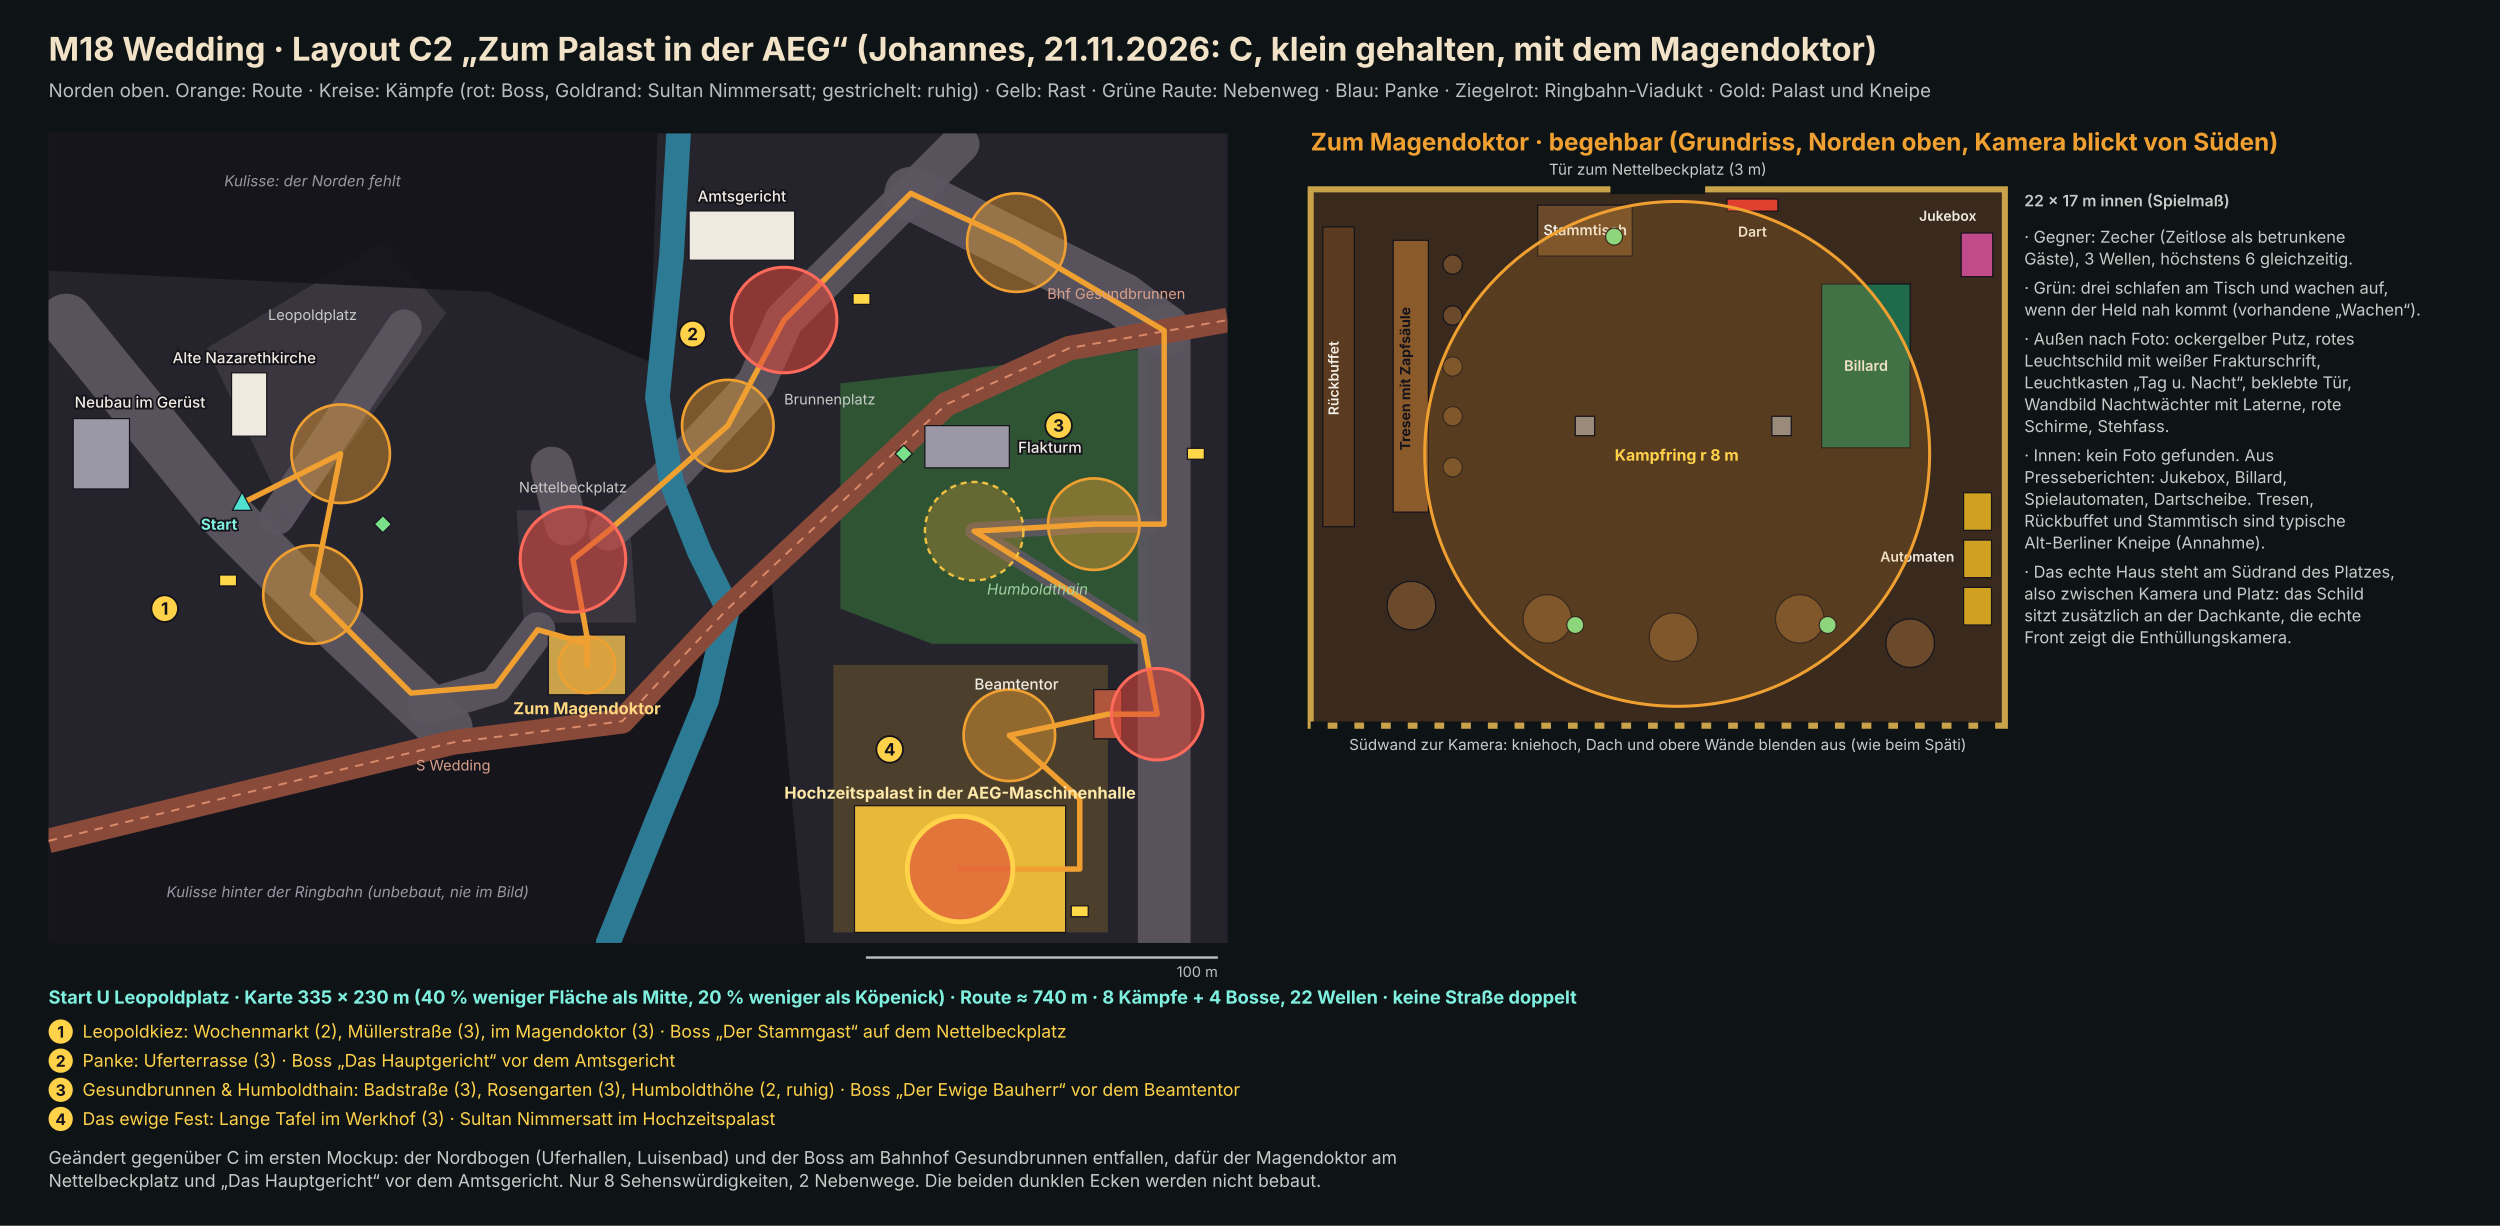
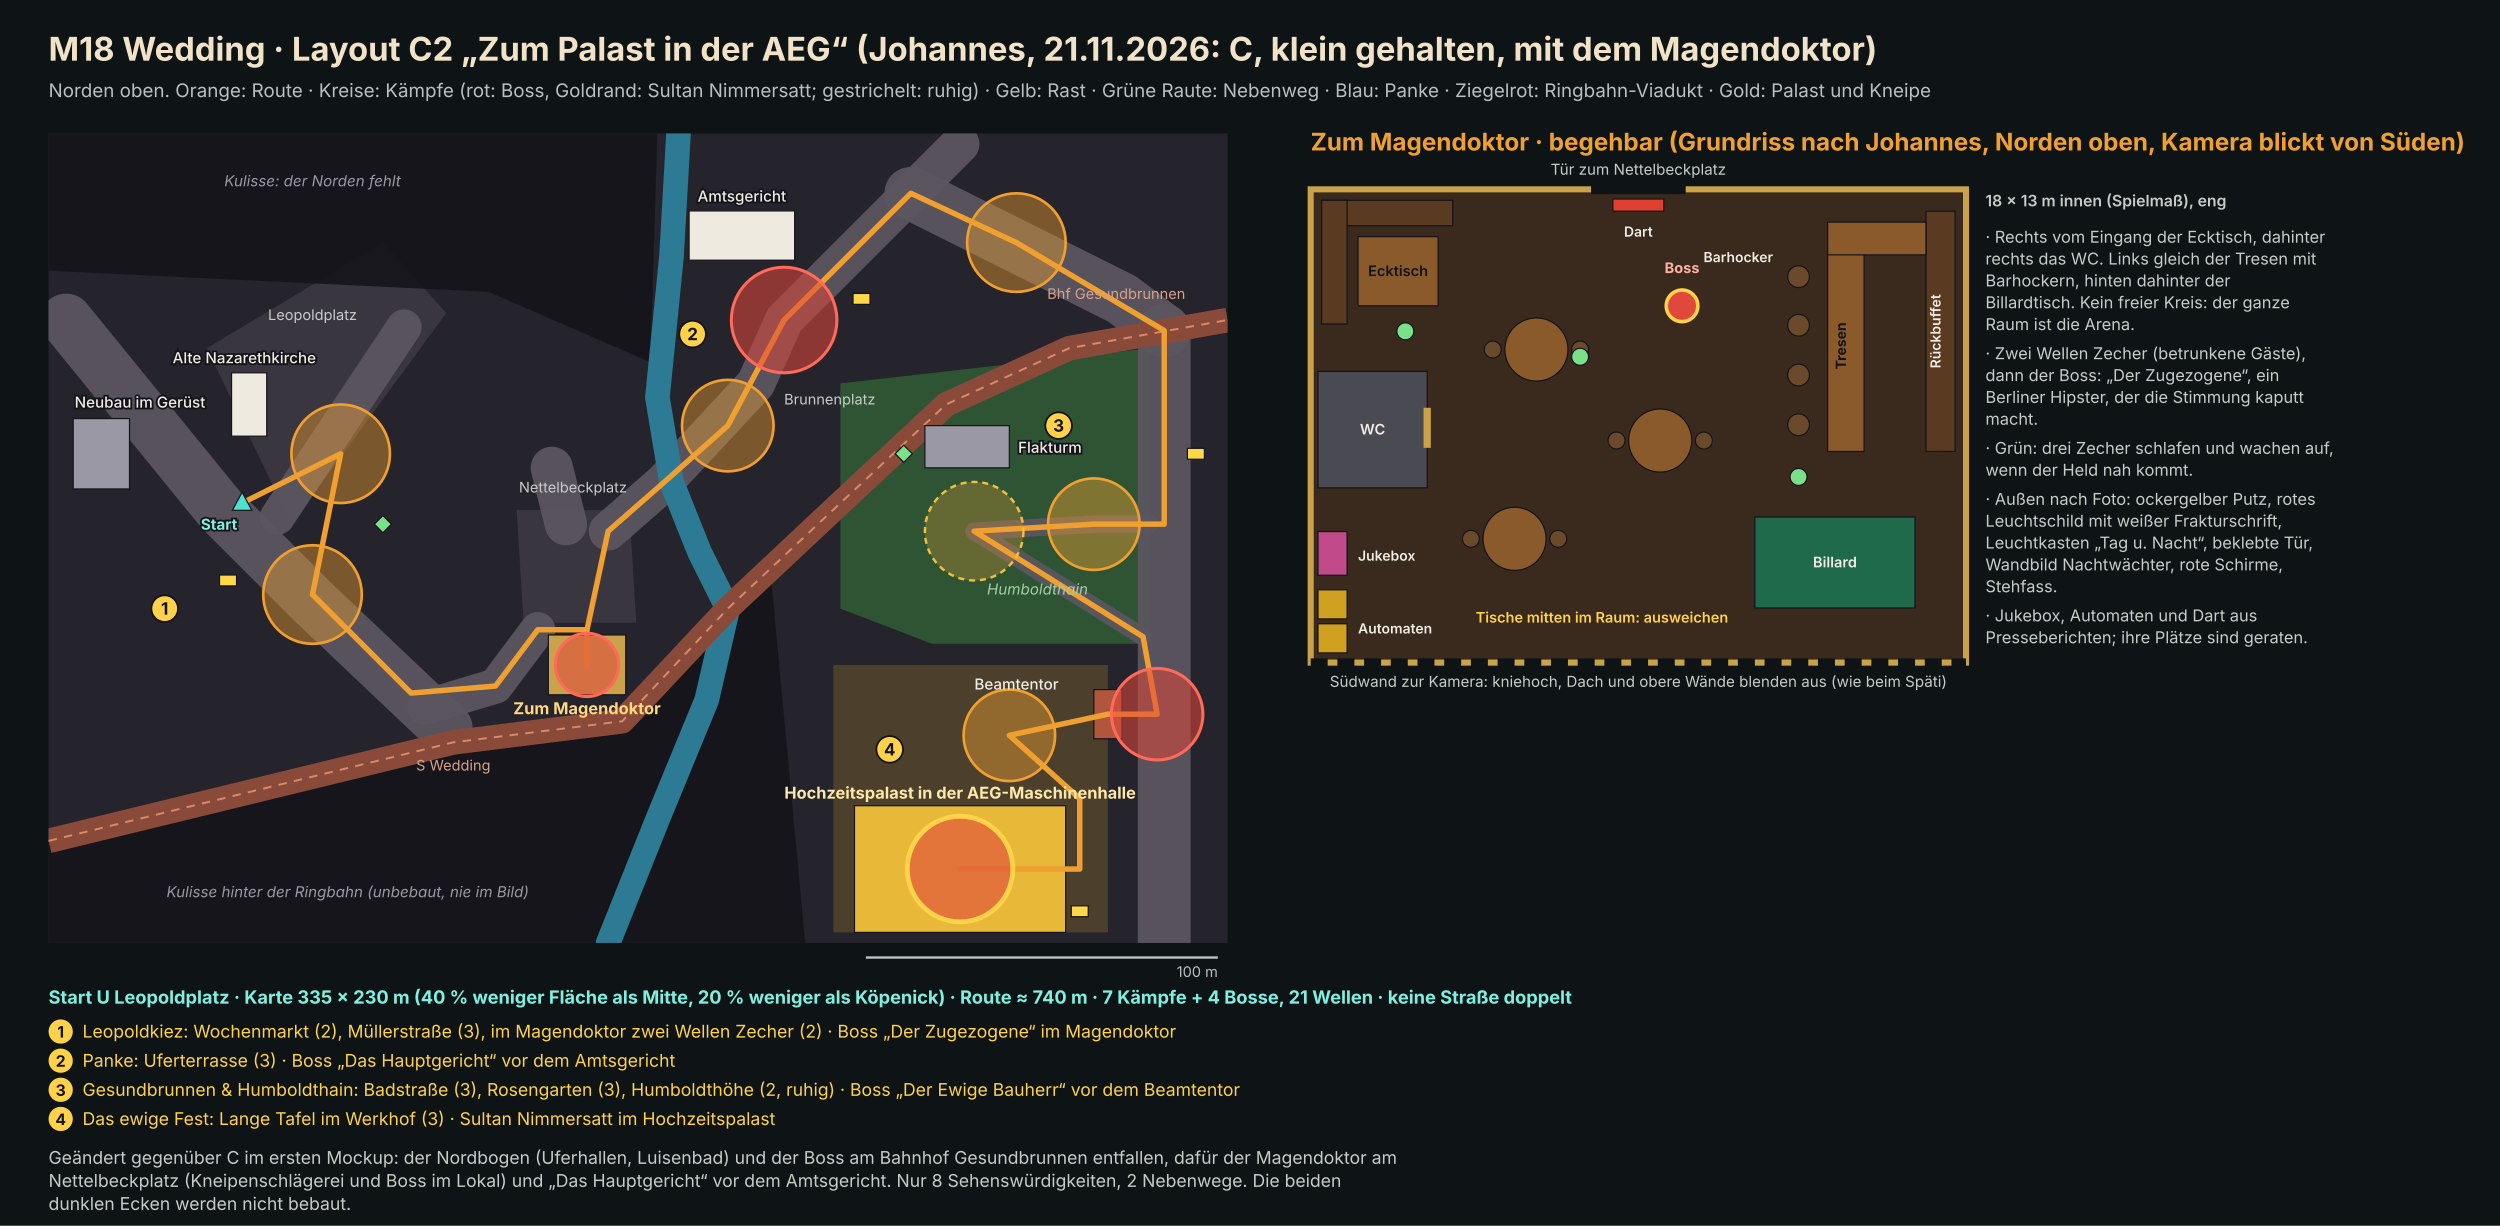
<svg xmlns="http://www.w3.org/2000/svg" width="2060" height="1010" viewBox="0 0 2060 1010" font-family="Inter,Segoe UI,Arial,sans-serif">
  <rect width="2060" height="1010" fill="#0e1416" />
  <text x="40.0" y="50.0" fill="#f2e3c8" font-size="27" font-weight="700" text-anchor="start">M18 Wedding · Layout C2 „Zum Palast in der AEG“ (Johannes, 21.11.2026: C, klein gehalten, mit dem Magendoktor)</text>
  <text x="40.0" y="80.0" fill="#b8c0c0" font-size="15.5" font-weight="400" text-anchor="start">Norden oben. Orange: Route · Kreise: Kämpfe (rot: Boss, Goldrand: Sultan Nimmersatt; gestrichelt: ruhig) · Gelb: Rast · Grüne Raute: Nebenweg · Blau: Panke · Ziegelrot: Ringbahn-Viadukt · Gold: Palast und Kneipe</text>
  <rect x="40" y="110" width="971.5" height="667.0" fill="#25232b" />
  <clipPath id="cC2">
    <rect x="40" y="110" width="971.5" height="667.0" />
  </clipPath>
  <g clip-path="url(#cC2)">
    <polygon points="692.5,315.9 947.7,286.9 947.7,530.5 767.9,530.5 692.5,501.5" fill="#2f5a36" fill-opacity="0.9" />
    <polygon points="170.5,286.9 315.5,199.9 367.7,257.9 240.1,431.9" fill="#3a3640" fill-opacity="1.0" />
    <polygon points="425.7,420.3 518.5,420.3 524.3,513.1 431.5,513.1" fill="#3a3640" fill-opacity="1.0" />
    <polygon points="686.7,547.9 912.9,547.9 912.9,768.3 686.7,768.3" fill="#e8b838" fill-opacity="0.2" />
    <polygon points="40.0,692.9 373.5,611.7 512.7,594.3 599.7,501.5 634.5,466.7 663.5,777.0 40.0,777.0" fill="#15141a" fill-opacity="0.9" />
    <polygon points="40.0,110.0 541.7,110.0 535.9,298.5 402.5,240.5 40.0,223.1" fill="#15141a" fill-opacity="0.9" />
    <polyline points="54.5,263.7 182.1,420.3 257.5,495.7 367.7,600.1" fill="none" stroke="#5b5661" stroke-width="43.5" stroke-linejoin="round" stroke-linecap="round" stroke-opacity="0.92" />
    <polyline points="228.5,426.1 332.9,269.5" fill="none" stroke="#5b5661" stroke-width="29.0" stroke-linejoin="round" stroke-linecap="round" stroke-opacity="0.92" />
    <polyline points="350.3,582.7 408.3,565.3 443.1,518.9" fill="none" stroke="#5b5661" stroke-width="29.0" stroke-linejoin="round" stroke-linecap="round" stroke-opacity="0.92" />
    <polyline points="454.7,385.5 466.3,431.9" fill="none" stroke="#5b5661" stroke-width="34.8" stroke-linejoin="round" stroke-linecap="round" stroke-opacity="0.92" />
    <polyline points="501.1,437.7 547.5,397.1 622.9,315.9 646.1,263.7 750.5,159.3 791.1,118.7" fill="none" stroke="#5b5661" stroke-width="31.9" stroke-linejoin="round" stroke-linecap="round" stroke-opacity="0.92" />
    <polyline points="750.5,159.3 843.3,205.7 924.5,246.3 959.3,272.4" fill="none" stroke="#5b5661" stroke-width="43.5" stroke-linejoin="round" stroke-linecap="round" stroke-opacity="0.92" />
    <polyline points="959.3,272.4 959.3,431.9 959.3,588.5 959.3,777.0" fill="none" stroke="#5b5661" stroke-width="43.5" stroke-linejoin="round" stroke-linecap="round" stroke-opacity="0.92" />
    <polyline points="947.7,431.9 901.3,431.9 802.7,437.7 941.9,524.7" fill="none" stroke="#5b5661" stroke-width="14.5" stroke-linejoin="round" stroke-linecap="round" stroke-opacity="0.92" />
    <polyline points="559.1,110.0 553.3,211.5 541.7,327.5 553.3,397.1 576.5,455.1 599.7,501.5 582.3,576.9 541.7,675.5 501.1,777.0" fill="none" stroke="#2c7a94" stroke-width="20.3" stroke-linejoin="round" stroke-linecap="round" />
    <polyline points="40.0,692.9 373.5,611.7 512.7,594.3 599.7,501.5 692.5,414.5 779.5,333.3 881.0,286.9 1011.5,263.7" fill="none" stroke="#8a4a3a" stroke-width="20.3" stroke-linejoin="round" />
    <polyline points="40.0,692.9 373.5,611.7 512.7,594.3 599.7,501.5 692.5,414.5 779.5,333.3 881.0,286.9 1011.5,263.7" fill="none" stroke="#d98a6a" stroke-width="1.6" stroke-dasharray="7 6" />
    <rect x="704.1" y="663.9" width="174.0" height="104.4" fill="#e8b838" stroke="#14121a" stroke-width="1" />
    <rect x="190.8" y="307.2" width="29.0" height="52.2" fill="#efeae0" stroke="#14121a" stroke-width="1" />
    <text x="201.3" y="299.3" fill="#f1ede4" font-size="12.5" font-weight="500" text-anchor="middle" paint-order="stroke" stroke="#15141a" stroke-width="3">Alte Nazarethkirche</text>
    <rect x="60.3" y="344.9" width="46.4" height="58.0" fill="#9a98a4" stroke="#14121a" stroke-width="1" />
    <text x="61.5" y="335.9" fill="#f1ede4" font-size="12.5" font-weight="500" text-anchor="start" paint-order="stroke" stroke="#15141a" stroke-width="3">Neubau im Gerüst</text>
    <rect x="451.8" y="523.2" width="63.8" height="49.3" fill="#c9a24a" stroke="#14121a" stroke-width="1" />
    <rect x="762.1" y="350.7" width="69.6" height="34.8" fill="#9a98a4" stroke="#14121a" stroke-width="1" />
    <text x="838.9" y="373.1" fill="#f1ede4" font-size="12.5" font-weight="500" text-anchor="start" paint-order="stroke" stroke="#15141a" stroke-width="3">Flakturm</text>
    <rect x="901.3" y="568.2" width="23.2" height="40.6" fill="#b0563c" stroke="#14121a" stroke-width="1" />
    <rect x="567.8" y="173.8" width="87.0" height="40.6" fill="#efeae0" stroke="#14121a" stroke-width="1" />
    <text x="611.3" y="166.1" fill="#f1ede4" font-size="12.5" font-weight="500" text-anchor="middle" paint-order="stroke" stroke="#15141a" stroke-width="3">Amtsgericht</text>
-     <polyline points="199.5,414.5 280.7,373.9 257.5,489.9 338.7,571.1 408.3,565.3 443.1,518.9 483.7,530.5 483.7,547.9 483.7,524.7 472.1,460.9 501.1,437.7 547.5,397.1 599.7,350.7 646.1,263.7 750.5,159.3 837.5,199.9 959.3,272.4 959.3,431.9 901.3,431.9 802.7,437.7 941.9,524.7 953.5,588.5 912.9,588.5 831.7,605.9 889.7,658.1 889.7,716.1 791.1,716.1" fill="none" stroke="#f0a030" stroke-width="4.5" stroke-linejoin="round" stroke-linecap="round" />
+     <polyline points="199.5,414.5 280.7,373.9 257.5,489.9 338.7,571.1 408.3,565.3 443.1,518.9 483.7,518.9 483.7,547.9 483.7,518.9 501.1,437.7 547.5,397.1 599.7,350.7 646.1,263.7 750.5,159.3 837.5,199.9 959.3,272.4 959.3,431.9 901.3,431.9 802.7,437.7 941.9,524.7 953.5,588.5 912.9,588.5 831.7,605.9 889.7,658.1 889.7,716.1 791.1,716.1" fill="none" stroke="#f0a030" stroke-width="4.5" stroke-linejoin="round" stroke-linecap="round" />
    <circle cx="280.7" cy="373.9" r="40.6" fill="#f0a030" fill-opacity="0.42" stroke="#f0a030" stroke-width="2.2" />
    <circle cx="257.5" cy="489.9" r="40.6" fill="#f0a030" fill-opacity="0.42" stroke="#f0a030" stroke-width="2.2" />
-     <circle cx="483.7" cy="547.9" r="23.2" fill="#f0a030" fill-opacity="0.42" stroke="#f0a030" stroke-width="2.2" />
-     <circle cx="472.1" cy="460.9" r="43.5" fill="#e0483c" fill-opacity="0.55" stroke="#ff6a5a" stroke-width="2.5" />
+     <circle cx="483.7" cy="547.9" r="26.1" fill="#e0483c" fill-opacity="0.55" stroke="#ff6a5a" stroke-width="2.5" />
    <circle cx="599.7" cy="350.7" r="37.7" fill="#f0a030" fill-opacity="0.42" stroke="#f0a030" stroke-width="2.2" />
    <circle cx="646.1" cy="263.7" r="43.5" fill="#e0483c" fill-opacity="0.55" stroke="#ff6a5a" stroke-width="2.5" />
    <circle cx="837.5" cy="199.9" r="40.6" fill="#f0a030" fill-opacity="0.42" stroke="#f0a030" stroke-width="2.2" />
    <circle cx="901.3" cy="431.9" r="37.7" fill="#f0a030" fill-opacity="0.42" stroke="#f0a030" stroke-width="2.2" />
    <circle cx="802.7" cy="437.7" r="40.6" fill="#f0a030" fill-opacity="0.28" stroke="#f0c040" stroke-width="2" stroke-dasharray="5 4" />
    <circle cx="953.5" cy="588.5" r="37.7" fill="#e0483c" fill-opacity="0.55" stroke="#ff6a5a" stroke-width="2.5" />
    <circle cx="831.7" cy="605.9" r="37.7" fill="#f0a030" fill-opacity="0.42" stroke="#f0a030" stroke-width="2.2" />
    <circle cx="791.1" cy="716.1" r="43.5" fill="#e0483c" fill-opacity="0.6" stroke="#ffd24a" stroke-width="4" />
    <rect x="180.9" y="473.8" width="14" height="9" fill="#ffd84a" stroke="#14121a" />
    <rect x="702.9" y="241.8" width="14" height="9" fill="#ffd84a" stroke="#14121a" />
    <rect x="978.4" y="369.4" width="14" height="9" fill="#ffd84a" stroke="#14121a" />
    <rect x="882.7" y="746.4" width="14" height="9" fill="#ffd84a" stroke="#14121a" />
    <rect x="310.5" y="426.9" width="10" height="10" fill="#7be08a" stroke="#14121a" transform="rotate(45 315.5 431.9)" />
    <rect x="739.7" y="368.9" width="10" height="10" fill="#7be08a" stroke="#14121a" transform="rotate(45 744.7 373.9)" />
    <circle cx="135.7" cy="501.5" r="11" fill="#ffd24a" stroke="#14121a" stroke-width="1.5" />
    <text x="135.7" y="506.5" fill="#14121a" font-size="14" font-weight="700" text-anchor="middle">1</text>
    <circle cx="570.7" cy="275.3" r="11" fill="#ffd24a" stroke="#14121a" stroke-width="1.5" />
    <text x="570.7" y="280.3" fill="#14121a" font-size="14" font-weight="700" text-anchor="middle">2</text>
    <circle cx="872.3" cy="350.7" r="11" fill="#ffd24a" stroke="#14121a" stroke-width="1.5" />
    <text x="872.3" y="355.7" fill="#14121a" font-size="14" font-weight="700" text-anchor="middle">3</text>
    <circle cx="733.1" cy="617.5" r="11" fill="#ffd24a" stroke="#14121a" stroke-width="1.5" />
    <text x="733.1" y="622.5" fill="#14121a" font-size="14" font-weight="700" text-anchor="middle">4</text>
    <text x="791.1" y="658.1" fill="#ffe9a8" font-size="13.5" font-weight="700" text-anchor="middle">Hochzeitspalast in der AEG-Maschinenhalle</text>
    <text x="483.7" y="588.5" fill="#ffd880" font-size="13.5" font-weight="700" text-anchor="middle">Zum Magendoktor</text>
    <text x="872.3" y="568.2" fill="#f1ede4" font-size="12.5" font-weight="500" text-anchor="end">Beamtentor</text>
    <text x="373.5" y="634.9" fill="#d9a08a" font-size="12" font-weight="400" text-anchor="middle">S Wedding</text>
    <text x="976.7" y="246.3" fill="#d9a08a" font-size="12" font-weight="400" text-anchor="end">Bhf Gesundbrunnen</text>
    <text x="472.1" y="405.8" fill="#c8ccc8" font-size="12" font-weight="400" text-anchor="middle">Nettelbeckplatz</text>
    <text x="646.1" y="333.3" fill="#c8ccc8" font-size="12" font-weight="400" text-anchor="start">Brunnenplatz</text>
    <text x="257.5" y="263.7" fill="#c8ccc8" font-size="12" font-weight="400" text-anchor="middle">Leopoldplatz</text>
    <text x="257.5" y="153.5" fill="#9a98a4" font-size="12.5" font-weight="400" text-anchor="middle" font-style="italic">Kulisse: der Norden fehlt</text>
    <text x="286.5" y="739.3" fill="#9a98a4" font-size="12.5" font-weight="400" text-anchor="middle" font-style="italic">Kulisse hinter der Ringbahn (unbebaut, nie im Bild)</text>
    <text x="854.9" y="489.9" fill="#9fd0a0" font-size="12.5" font-weight="400" text-anchor="middle" font-style="italic">Humboldthain</text>
    <polygon points="199.5,405.5 207.5,420.5 191.5,420.5" fill="#4fe0d0" stroke="#14121a" />
    <text x="195.5" y="436.5" fill="#7ff0e0" font-size="12.5" font-weight="700" text-anchor="end" paint-order="stroke" stroke="#15141a" stroke-width="3">Start</text>
  </g>
  <line x1="713.5" y1="789.0" x2="1003.5" y2="789.0" stroke="#b8c0c0" stroke-width="2" />
  <text x="1003.5" y="805.0" fill="#b8c0c0" font-size="12" font-weight="400" text-anchor="end">100 m</text>
-   <text x="40.0" y="827.0" fill="#7ff0e0" font-size="15" font-weight="700" text-anchor="start">Start U Leopoldplatz · Karte 335 × 230 m (40 % weniger Fläche als Mitte, 20 % weniger als Köpenick) · Route ≈ 740 m · 8 Kämpfe + 4 Bosse, 22 Wellen · keine Straße doppelt</text>
+   <text x="40.0" y="827.0" fill="#7ff0e0" font-size="15" font-weight="700" text-anchor="start">Start U Leopoldplatz · Karte 335 × 230 m (40 % weniger Fläche als Mitte, 20 % weniger als Köpenick) · Route ≈ 740 m · 7 Kämpfe + 4 Bosse, 21 Wellen · keine Straße doppelt</text>
  <circle cx="50" cy="850.0" r="10" fill="#ffd24a" />
  <text x="50.0" y="855.0" fill="#14121a" font-size="13" font-weight="700" text-anchor="middle">1</text>
-   <text x="68.0" y="855.0" fill="#ffd24a" font-size="14.5" font-weight="400" text-anchor="start">Leopoldkiez: Wochenmarkt (2), Müllerstraße (3), im Magendoktor (3) · Boss „Der Stammgast“ auf dem Nettelbeckplatz</text>
+   <text x="68.0" y="855.0" fill="#ffd24a" font-size="14.5" font-weight="400" text-anchor="start">Leopoldkiez: Wochenmarkt (2), Müllerstraße (3), im Magendoktor zwei Wellen Zecher (2) · Boss „Der Zugezogene“ im Magendoktor</text>
  <circle cx="50" cy="874.0" r="10" fill="#ffd24a" />
  <text x="50.0" y="879.0" fill="#14121a" font-size="13" font-weight="700" text-anchor="middle">2</text>
  <text x="68.0" y="879.0" fill="#ffd24a" font-size="14.5" font-weight="400" text-anchor="start">Panke: Uferterrasse (3) · Boss „Das Hauptgericht“ vor dem Amtsgericht</text>
  <circle cx="50" cy="898.0" r="10" fill="#ffd24a" />
  <text x="50.0" y="903.0" fill="#14121a" font-size="13" font-weight="700" text-anchor="middle">3</text>
  <text x="68.0" y="903.0" fill="#ffd24a" font-size="14.5" font-weight="400" text-anchor="start">Gesundbrunnen &amp; Humboldthain: Badstraße (3), Rosengarten (3), Humboldthöhe (2, ruhig) · Boss „Der Ewige Bauherr“ vor dem Beamtentor</text>
  <circle cx="50" cy="922.0" r="10" fill="#ffd24a" />
  <text x="50.0" y="927.0" fill="#14121a" font-size="13" font-weight="700" text-anchor="middle">4</text>
  <text x="68.0" y="927.0" fill="#ffd24a" font-size="14.5" font-weight="400" text-anchor="start">Das ewige Fest: Lange Tafel im Werkhof (3) · Sultan Nimmersatt im Hochzeitspalast</text>
  <text x="40.0" y="959.0" fill="#c8ccc8" font-size="14.5" font-weight="400" text-anchor="start">Geändert gegenüber C im ersten Mockup: der Nordbogen (Uferhallen, Luisenbad) und der Boss am Bahnhof Gesundbrunnen entfallen, dafür der Magendoktor am</text>
-   <text x="40.0" y="978.0" fill="#c8ccc8" font-size="14.5" font-weight="400" text-anchor="start">Nettelbeckplatz und „Das Hauptgericht“ vor dem Amtsgericht. Nur 8 Sehenswürdigkeiten, 2 Nebenwege. Die beiden dunklen Ecken werden nicht bebaut.</text>
-   <text x="1080.0" y="124.0" fill="#f0a030" font-size="20" font-weight="700" text-anchor="start">Zum Magendoktor · begehbar (Grundriss, Norden oben, Kamera blickt von Süden)</text>
-   <rect x="1080" y="156" width="572.0" height="442.0" fill="#3a2a1e" stroke="#c9a24a" stroke-width="5" />
-   <rect x="1327.0" y="152" width="78.0" height="8" fill="#0e1416" />
-   <text x="1366.0" y="144.0" fill="#c8ccc8" font-size="12.5" font-weight="400" text-anchor="middle">Tür zum Nettelbeckplatz (3 m)</text>
-   <rect x="1090" y="187" width="26" height="247" fill="#5a3a20" stroke="#14121a" />
-   <text x="1103.4" y="312.0" fill="#f1ede4" font-size="11.5" font-weight="600" text-anchor="middle" transform="rotate(-90 1103 312)">Rückbuffet</text>
-   <rect x="1148" y="198" width="29" height="224" fill="#8a5a2a" stroke="#14121a" />
-   <text x="1161.9" y="312.0" fill="#14121a" font-size="11.5" font-weight="700" text-anchor="middle" transform="rotate(-90 1162 312)">Tresen mit Zapfsäule</text>
-   <circle cx="1197" cy="218" r="8" fill="#6a4a2a" stroke="#14121a" />
-   <circle cx="1197" cy="260" r="8" fill="#6a4a2a" stroke="#14121a" />
-   <circle cx="1197" cy="302" r="8" fill="#6a4a2a" stroke="#14121a" />
-   <circle cx="1197" cy="343" r="8" fill="#6a4a2a" stroke="#14121a" />
-   <circle cx="1197" cy="385" r="8" fill="#6a4a2a" stroke="#14121a" />
-   <rect x="1501" y="234" width="73" height="135" fill="#1f6a4a" stroke="#14121a" />
-   <text x="1537.6" y="305.6" fill="#f1ede4" font-size="12" font-weight="600" text-anchor="middle">Billard</text>
-   <rect x="1616" y="192" width="26" height="36" fill="#c04a8a" stroke="#14121a" />
-   <text x="1628.6" y="182.0" fill="#f1ede4" font-size="11.5" font-weight="600" text-anchor="end">Jukebox</text>
-   <rect x="1618" y="406" width="23" height="31" fill="#d0a020" stroke="#14121a" />
-   <rect x="1618" y="445" width="23" height="31" fill="#d0a020" stroke="#14121a" />
-   <rect x="1618" y="484" width="23" height="31" fill="#d0a020" stroke="#14121a" />
-   <text x="1610.4" y="462.8" fill="#f1ede4" font-size="11.5" font-weight="600" text-anchor="end">Automaten</text>
-   <rect x="1423" y="164" width="42" height="10" fill="#e04030" stroke="#14121a" />
-   <text x="1444.0" y="195.0" fill="#f1ede4" font-size="11.5" font-weight="600" text-anchor="middle">Dart</text>
-   <rect x="1267" y="169" width="78" height="42" fill="#6a4a2a" stroke="#14121a" />
-   <text x="1306.2" y="193.8" fill="#f1ede4" font-size="12" font-weight="600" text-anchor="middle">Stammtisch</text>
-   <circle cx="1275" cy="510" r="20" fill="#6a4a2a" stroke="#14121a" />
-   <circle cx="1379" cy="525" r="20" fill="#6a4a2a" stroke="#14121a" />
-   <circle cx="1483" cy="510" r="20" fill="#6a4a2a" stroke="#14121a" />
-   <circle cx="1574" cy="530" r="20" fill="#6a4a2a" stroke="#14121a" />
-   <circle cx="1163" cy="499" r="20" fill="#6a4a2a" stroke="#14121a" />
-   <circle cx="1298" cy="515" r="7" fill="#7be08a" stroke="#14121a" />
-   <circle cx="1506" cy="515" r="7" fill="#7be08a" stroke="#14121a" />
-   <circle cx="1330" cy="195" r="7" fill="#7be08a" stroke="#14121a" />
-   <circle cx="1382" cy="374" r="208" fill="#f0a030" fill-opacity="0.16" stroke="#f0a030" stroke-width="2.5" />
-   <text x="1381.6" y="379.6" fill="#ffd24a" font-size="13" font-weight="700" text-anchor="middle">Kampfring r 8 m</text>
-   <rect x="1298" y="343" width="16" height="16" fill="#9a8a7a" stroke="#14121a" />
-   <rect x="1460" y="343" width="16" height="16" fill="#9a8a7a" stroke="#14121a" />
-   <line x1="1080" y1="598.0" x2="1652.0" y2="598.0" stroke="#0e1416" stroke-width="7" stroke-dasharray="14 8" />
-   <text x="1366.0" y="618.0" fill="#c8ccc8" font-size="12.5" font-weight="400" text-anchor="middle">Südwand zur Kamera: kniehoch, Dach und obere Wände blenden aus (wie beim Späti)</text>
-   <text x="1668.0" y="170.0" fill="#c8ccc8" font-size="13" font-weight="600" text-anchor="start">22 × 17 m innen (Spielmaß)</text>
-   <text x="1668.0" y="200.0" fill="#c8ccc8" font-size="13.5" font-weight="400" text-anchor="start">· Gegner: Zecher (Zeitlose als betrunkene</text>
-   <text x="1668.0" y="218.0" fill="#c8ccc8" font-size="13.5" font-weight="400" text-anchor="start">Gäste), 3 Wellen, höchstens 6 gleichzeitig.</text>
-   <text x="1668.0" y="242.0" fill="#c8ccc8" font-size="13.5" font-weight="400" text-anchor="start">· Grün: drei schlafen am Tisch und wachen auf,</text>
-   <text x="1668.0" y="260.0" fill="#c8ccc8" font-size="13.5" font-weight="400" text-anchor="start">wenn der Held nah kommt (vorhandene „Wachen“).</text>
-   <text x="1668.0" y="284.0" fill="#c8ccc8" font-size="13.5" font-weight="400" text-anchor="start">· Außen nach Foto: ockergelber Putz, rotes</text>
-   <text x="1668.0" y="302.0" fill="#c8ccc8" font-size="13.5" font-weight="400" text-anchor="start">Leuchtschild mit weißer Frakturschrift,</text>
-   <text x="1668.0" y="320.0" fill="#c8ccc8" font-size="13.5" font-weight="400" text-anchor="start">Leuchtkasten „Tag u. Nacht“, beklebte Tür,</text>
-   <text x="1668.0" y="338.0" fill="#c8ccc8" font-size="13.5" font-weight="400" text-anchor="start">Wandbild Nachtwächter mit Laterne, rote</text>
-   <text x="1668.0" y="356.0" fill="#c8ccc8" font-size="13.5" font-weight="400" text-anchor="start">Schirme, Stehfass.</text>
-   <text x="1668.0" y="380.0" fill="#c8ccc8" font-size="13.5" font-weight="400" text-anchor="start">· Innen: kein Foto gefunden. Aus</text>
-   <text x="1668.0" y="398.0" fill="#c8ccc8" font-size="13.5" font-weight="400" text-anchor="start">Presseberichten: Jukebox, Billard,</text>
-   <text x="1668.0" y="416.0" fill="#c8ccc8" font-size="13.5" font-weight="400" text-anchor="start">Spielautomaten, Dartscheibe. Tresen,</text>
-   <text x="1668.0" y="434.0" fill="#c8ccc8" font-size="13.5" font-weight="400" text-anchor="start">Rückbuffet und Stammtisch sind typische</text>
-   <text x="1668.0" y="452.0" fill="#c8ccc8" font-size="13.5" font-weight="400" text-anchor="start">Alt-Berliner Kneipe (Annahme).</text>
-   <text x="1668.0" y="476.0" fill="#c8ccc8" font-size="13.5" font-weight="400" text-anchor="start">· Das echte Haus steht am Südrand des Platzes,</text>
-   <text x="1668.0" y="494.0" fill="#c8ccc8" font-size="13.5" font-weight="400" text-anchor="start">also zwischen Kamera und Platz: das Schild</text>
-   <text x="1668.0" y="512.0" fill="#c8ccc8" font-size="13.5" font-weight="400" text-anchor="start">sitzt zusätzlich an der Dachkante, die echte</text>
-   <text x="1668.0" y="530.0" fill="#c8ccc8" font-size="13.5" font-weight="400" text-anchor="start">Front zeigt die Enthüllungskamera.</text>
+   <text x="40.0" y="978.0" fill="#c8ccc8" font-size="14.5" font-weight="400" text-anchor="start">Nettelbeckplatz (Kneipenschlägerei und Boss im Lokal) und „Das Hauptgericht“ vor dem Amtsgericht. Nur 8 Sehenswürdigkeiten, 2 Nebenwege. Die beiden</text>
+   <text x="40.0" y="997.0" fill="#c8ccc8" font-size="14.5" font-weight="400" text-anchor="start">dunklen Ecken werden nicht bebaut.</text>
+   <text x="1080.0" y="124.0" fill="#f0a030" font-size="20" font-weight="700" text-anchor="start">Zum Magendoktor · begehbar (Grundriss nach Johannes, Norden oben, Kamera blickt von Süden)</text>
+   <rect x="1080" y="156" width="540.0" height="390.0" fill="#3a2a1e" stroke="#c9a24a" stroke-width="5" />
+   <rect x="1311.0" y="152" width="78.0" height="8" fill="#0e1416" />
+   <text x="1350.0" y="144.0" fill="#c8ccc8" font-size="12.5" font-weight="400" text-anchor="middle">Tür zum Nettelbeckplatz</text>
+   <rect x="1089" y="165" width="108" height="21" fill="#5a3a20" stroke="#14121a" />
+   <rect x="1089" y="165" width="21" height="102" fill="#5a3a20" stroke="#14121a" />
+   <rect x="1119" y="195" width="66" height="57" fill="#8a5a2a" stroke="#14121a" />
+   <text x="1152.0" y="227.5" fill="#14121a" font-size="12" font-weight="600" text-anchor="middle">Ecktisch</text>
+   <rect x="1086" y="306" width="90" height="96" fill="#4a4a52" stroke="#14121a" />
+   <text x="1131.0" y="358.0" fill="#f1ede4" font-size="12" font-weight="600" text-anchor="middle">WC</text>
+   <rect x="1173" y="336" width="6" height="33" fill="#c9a24a" />
+   <rect x="1587" y="174" width="24" height="198" fill="#5a3a20" stroke="#14121a" />
+   <text x="1599.0" y="273.0" fill="#f1ede4" font-size="11.5" font-weight="600" text-anchor="middle" transform="rotate(-90 1599 273)">Rückbuffet</text>
+   <rect x="1506" y="186" width="30" height="186" fill="#8a5a2a" stroke="#14121a" />
+   <rect x="1506" y="183" width="81" height="27" fill="#8a5a2a" stroke="#14121a" />
+   <text x="1521.0" y="285.0" fill="#14121a" font-size="11.5" font-weight="700" text-anchor="middle" transform="rotate(-90 1521 285)">Tresen</text>
+   <circle cx="1482" cy="228" r="9" fill="#6a4a2a" stroke="#14121a" />
+   <circle cx="1482" cy="268" r="9" fill="#6a4a2a" stroke="#14121a" />
+   <circle cx="1482" cy="309" r="9" fill="#6a4a2a" stroke="#14121a" />
+   <circle cx="1482" cy="350" r="9" fill="#6a4a2a" stroke="#14121a" />
+   <text x="1461.0" y="216.0" fill="#f1ede4" font-size="11.5" font-weight="600" text-anchor="end">Barhocker</text>
+   <rect x="1446" y="426" width="132" height="75" fill="#1f6a4a" stroke="#14121a" />
+   <text x="1512.0" y="467.5" fill="#f1ede4" font-size="12" font-weight="600" text-anchor="middle">Billard</text>
+   <circle cx="1266" cy="288" r="26" fill="#8a5a2a" stroke="#14121a" />
+   <circle cx="1230" cy="288" r="7" fill="#6a4a2a" stroke="#14121a" />
+   <circle cx="1302" cy="288" r="7" fill="#6a4a2a" stroke="#14121a" />
+   <circle cx="1368" cy="363" r="26" fill="#8a5a2a" stroke="#14121a" />
+   <circle cx="1332" cy="363" r="7" fill="#6a4a2a" stroke="#14121a" />
+   <circle cx="1404" cy="363" r="7" fill="#6a4a2a" stroke="#14121a" />
+   <circle cx="1248" cy="444" r="26" fill="#8a5a2a" stroke="#14121a" />
+   <circle cx="1212" cy="444" r="7" fill="#6a4a2a" stroke="#14121a" />
+   <circle cx="1284" cy="444" r="7" fill="#6a4a2a" stroke="#14121a" />
+   <text x="1320.0" y="513.0" fill="#ffd24a" font-size="12" font-weight="600" text-anchor="middle">Tische mitten im Raum: ausweichen</text>
+   <rect x="1086" y="438" width="24" height="36" fill="#c04a8a" stroke="#14121a" />
+   <text x="1119.0" y="462.0" fill="#f1ede4" font-size="11.5" font-weight="600" text-anchor="start">Jukebox</text>
+   <rect x="1086" y="486" width="24" height="24" fill="#d0a020" stroke="#14121a" />
+   <rect x="1086" y="514" width="24" height="24" fill="#d0a020" stroke="#14121a" />
+   <text x="1119.0" y="522.0" fill="#f1ede4" font-size="11.5" font-weight="600" text-anchor="start">Automaten</text>
+   <rect x="1329" y="164" width="42" height="10" fill="#e04030" stroke="#14121a" />
+   <text x="1350.0" y="195.0" fill="#f1ede4" font-size="11.5" font-weight="600" text-anchor="middle">Dart</text>
+   <circle cx="1158" cy="273" r="7" fill="#7be08a" stroke="#14121a" />
+   <circle cx="1302" cy="294" r="7" fill="#7be08a" stroke="#14121a" />
+   <circle cx="1482" cy="393" r="7" fill="#7be08a" stroke="#14121a" />
+   <circle cx="1386" cy="252" r="13" fill="#e0483c" stroke="#ffd24a" stroke-width="3" />
+   <text x="1386.0" y="225.0" fill="#ffb0a0" font-size="12" font-weight="700" text-anchor="middle">Boss</text>
+   <line x1="1080" y1="546.0" x2="1620.0" y2="546.0" stroke="#0e1416" stroke-width="7" stroke-dasharray="14 8" />
+   <text x="1350.0" y="566.0" fill="#c8ccc8" font-size="12.5" font-weight="400" text-anchor="middle">Südwand zur Kamera: kniehoch, Dach und obere Wände blenden aus (wie beim Späti)</text>
+   <text x="1636.0" y="170.0" fill="#c8ccc8" font-size="13" font-weight="600" text-anchor="start">18 × 13 m innen (Spielmaß), eng</text>
+   <text x="1636.0" y="200.0" fill="#c8ccc8" font-size="13.5" font-weight="400" text-anchor="start">· Rechts vom Eingang der Ecktisch, dahinter</text>
+   <text x="1636.0" y="218.0" fill="#c8ccc8" font-size="13.5" font-weight="400" text-anchor="start">rechts das WC. Links gleich der Tresen mit</text>
+   <text x="1636.0" y="236.0" fill="#c8ccc8" font-size="13.5" font-weight="400" text-anchor="start">Barhockern, hinten dahinter der</text>
+   <text x="1636.0" y="254.0" fill="#c8ccc8" font-size="13.5" font-weight="400" text-anchor="start">Billardtisch. Kein freier Kreis: der ganze</text>
+   <text x="1636.0" y="272.0" fill="#c8ccc8" font-size="13.5" font-weight="400" text-anchor="start">Raum ist die Arena.</text>
+   <text x="1636.0" y="296.0" fill="#c8ccc8" font-size="13.5" font-weight="400" text-anchor="start">· Zwei Wellen Zecher (betrunkene Gäste),</text>
+   <text x="1636.0" y="314.0" fill="#c8ccc8" font-size="13.5" font-weight="400" text-anchor="start">dann der Boss: „Der Zugezogene“, ein</text>
+   <text x="1636.0" y="332.0" fill="#c8ccc8" font-size="13.5" font-weight="400" text-anchor="start">Berliner Hipster, der die Stimmung kaputt</text>
+   <text x="1636.0" y="350.0" fill="#c8ccc8" font-size="13.5" font-weight="400" text-anchor="start">macht.</text>
+   <text x="1636.0" y="374.0" fill="#c8ccc8" font-size="13.5" font-weight="400" text-anchor="start">· Grün: drei Zecher schlafen und wachen auf,</text>
+   <text x="1636.0" y="392.0" fill="#c8ccc8" font-size="13.5" font-weight="400" text-anchor="start">wenn der Held nah kommt.</text>
+   <text x="1636.0" y="416.0" fill="#c8ccc8" font-size="13.5" font-weight="400" text-anchor="start">· Außen nach Foto: ockergelber Putz, rotes</text>
+   <text x="1636.0" y="434.0" fill="#c8ccc8" font-size="13.5" font-weight="400" text-anchor="start">Leuchtschild mit weißer Frakturschrift,</text>
+   <text x="1636.0" y="452.0" fill="#c8ccc8" font-size="13.5" font-weight="400" text-anchor="start">Leuchtkasten „Tag u. Nacht“, beklebte Tür,</text>
+   <text x="1636.0" y="470.0" fill="#c8ccc8" font-size="13.5" font-weight="400" text-anchor="start">Wandbild Nachtwächter, rote Schirme,</text>
+   <text x="1636.0" y="488.0" fill="#c8ccc8" font-size="13.5" font-weight="400" text-anchor="start">Stehfass.</text>
+   <text x="1636.0" y="512.0" fill="#c8ccc8" font-size="13.5" font-weight="400" text-anchor="start">· Jukebox, Automaten und Dart aus</text>
+   <text x="1636.0" y="530.0" fill="#c8ccc8" font-size="13.5" font-weight="400" text-anchor="start">Presseberichten; ihre Plätze sind geraten.</text>
</svg>
